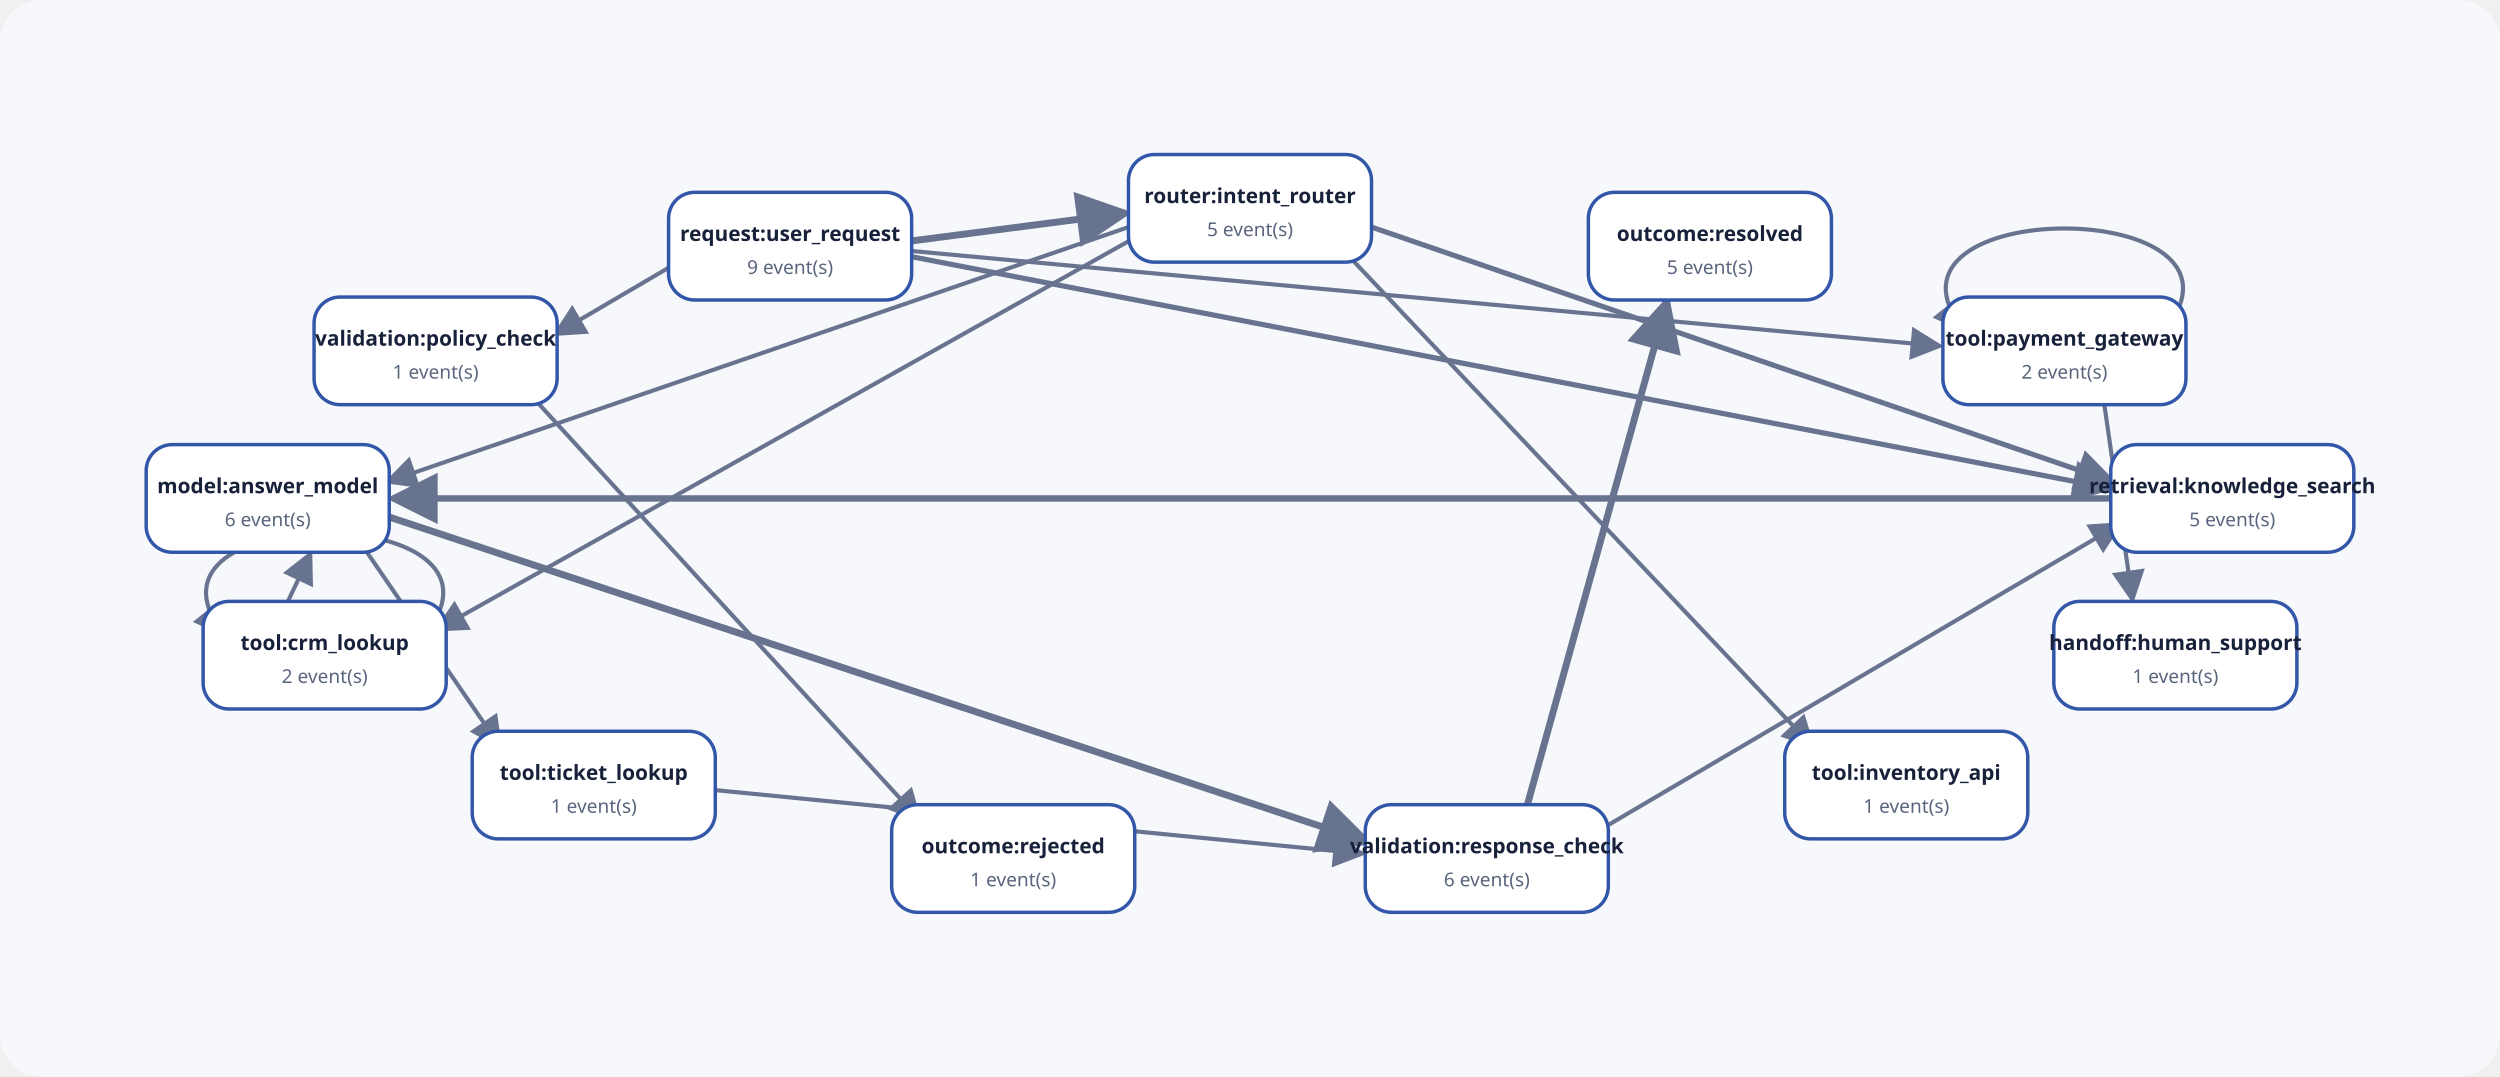
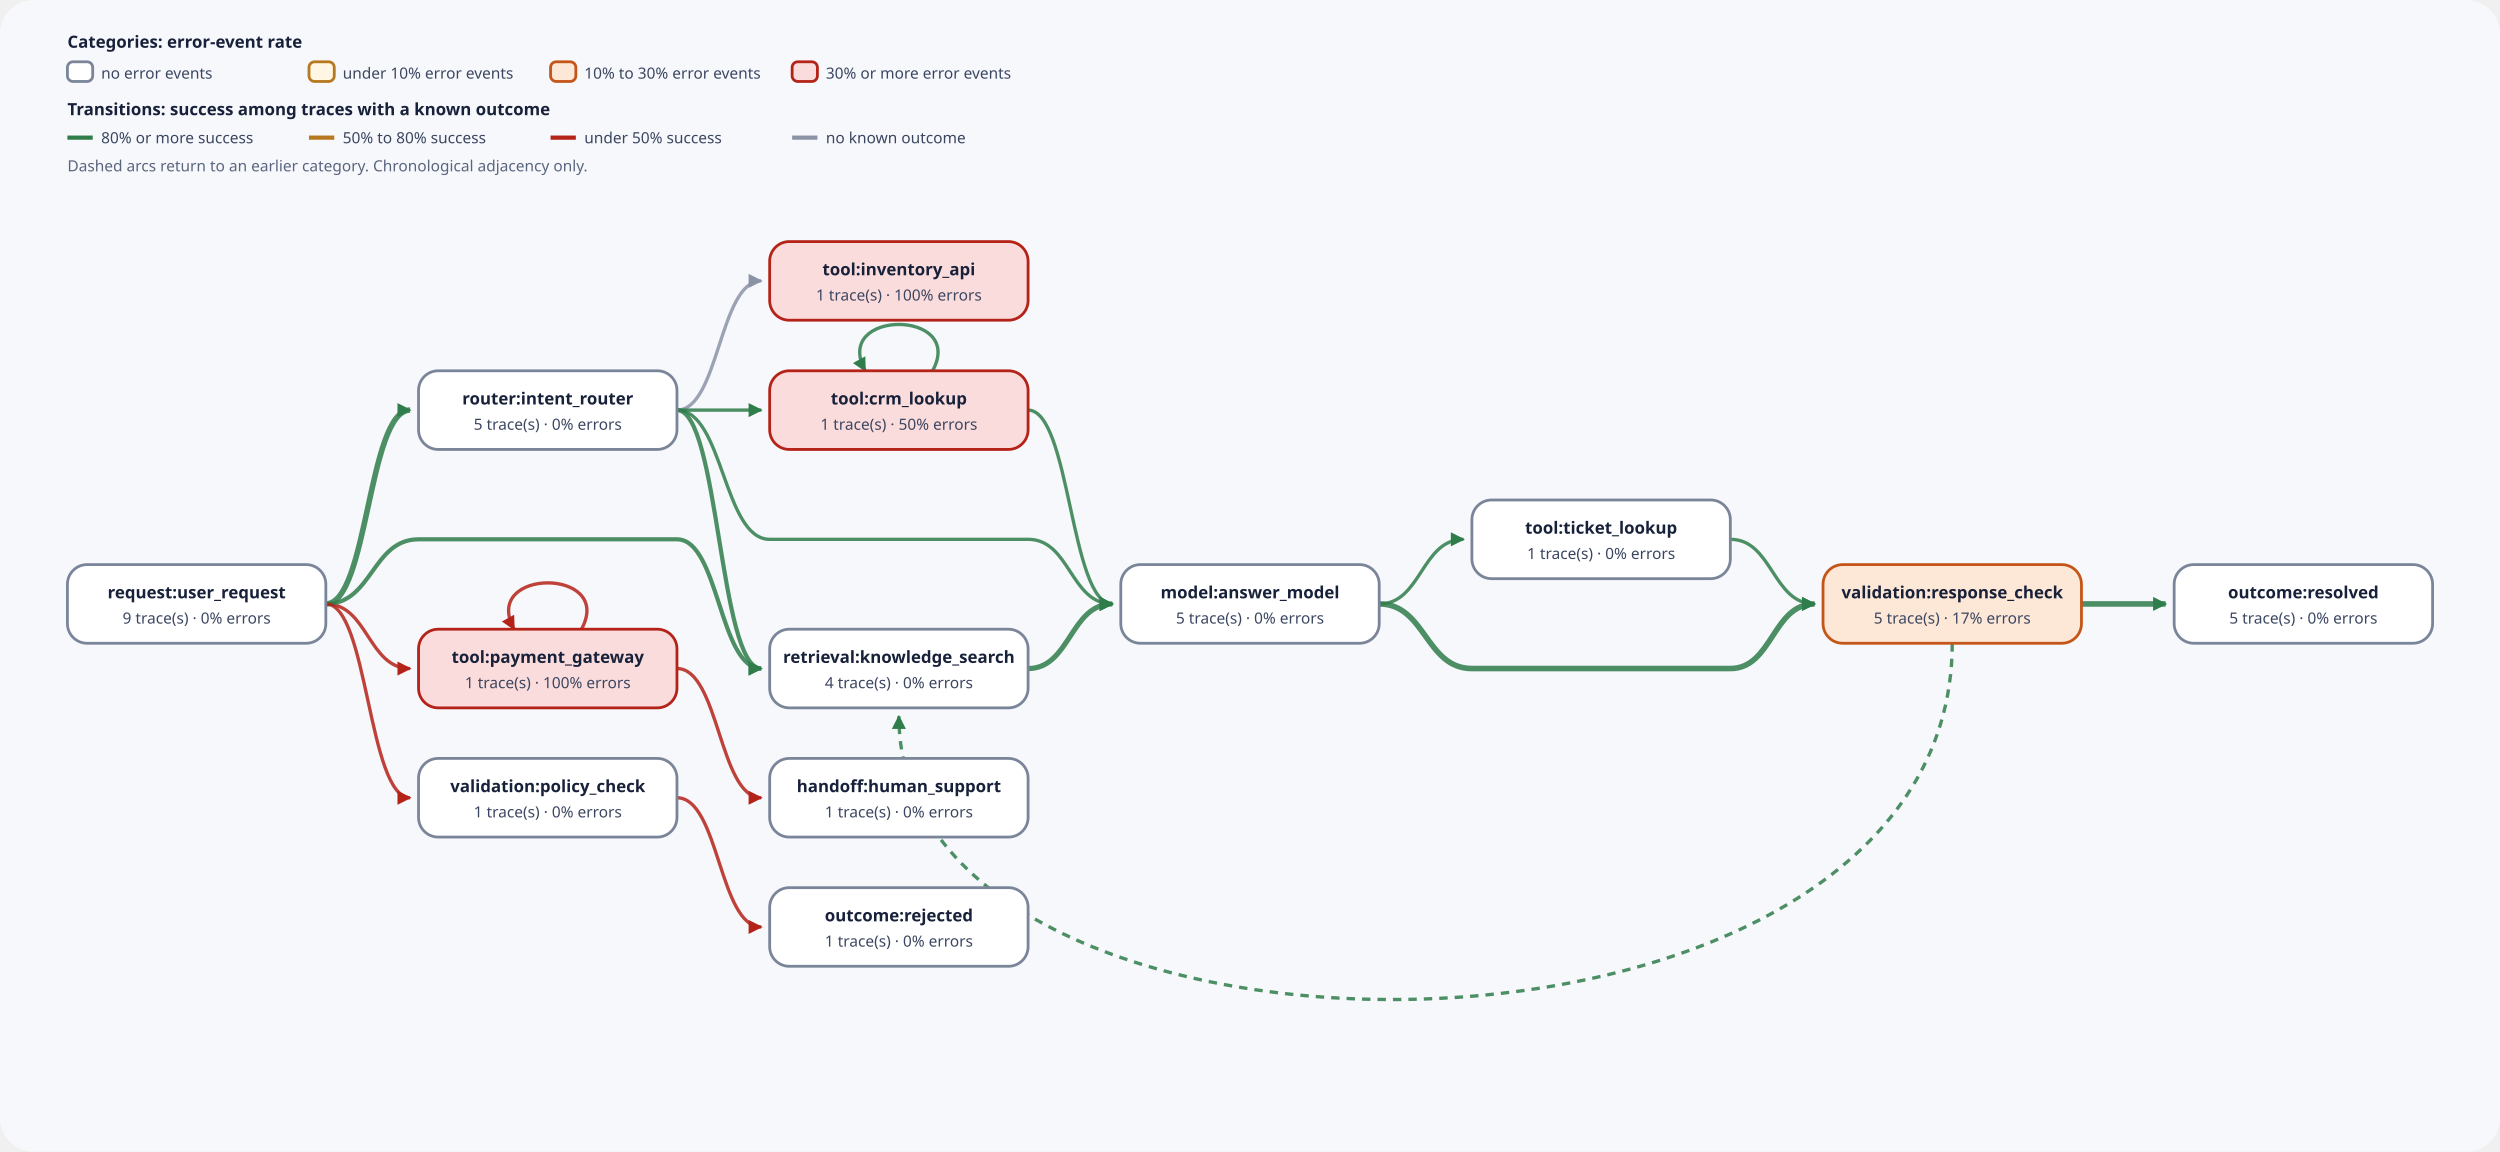
- <svg xmlns="http://www.w3.org/2000/svg" width="1440" height="620" viewBox="0 0 1440 620" role="img" aria-labelledby="title description">
+ <svg xmlns="http://www.w3.org/2000/svg" width="1780" height="820" viewBox="0 0 1780 820" role="img" aria-labelledby="title description">
  <defs>
-     <marker id="arrow" markerWidth="8" markerHeight="8" refX="7" refY="4" orient="auto">
-       <path d="M0,0 L8,4 L0,8 Z" fill="#68748f" />
+     <marker id="arrow-high" markerWidth="10" markerHeight="10" refX="9" refY="5" orient="auto" markerUnits="userSpaceOnUse">
+       <path d="M0,0 L10,5 L0,10 Z" fill="#2f7d4a" />
+     </marker>
+     <marker id="arrow-mid" markerWidth="10" markerHeight="10" refX="9" refY="5" orient="auto" markerUnits="userSpaceOnUse">
+       <path d="M0,0 L10,5 L0,10 Z" fill="#b7791f" />
+     </marker>
+     <marker id="arrow-low" markerWidth="10" markerHeight="10" refX="9" refY="5" orient="auto" markerUnits="userSpaceOnUse">
+       <path d="M0,0 L10,5 L0,10 Z" fill="#b42318" />
+     </marker>
+     <marker id="arrow-unknown" markerWidth="10" markerHeight="10" refX="9" refY="5" orient="auto" markerUnits="userSpaceOnUse">
+       <path d="M0,0 L10,5 L0,10 Z" fill="#8a93a6" />
    </marker>
  </defs>
  <rect width="100%" height="100%" rx="24" fill="#f7f8fc" />
+   <g aria-label="legend">
+     <text x="48" y="34" font-family="system-ui,sans-serif" font-size="12" font-weight="650" fill="#18213a">Categories: error-event rate</text>
+     <rect x="48" y="44" width="18" height="14" rx="4" fill="#ffffff" stroke="#7b8599" stroke-width="2" />
+     <text x="72" y="56" font-family="system-ui,sans-serif" font-size="11" fill="#3a4560">no error events</text>
+     <rect x="220" y="44" width="18" height="14" rx="4" fill="#fff6e3" stroke="#b7791f" stroke-width="2" />
+     <text x="244" y="56" font-family="system-ui,sans-serif" font-size="11" fill="#3a4560">under 10% error events</text>
+     <rect x="392" y="44" width="18" height="14" rx="4" fill="#fde7d6" stroke="#c4561a" stroke-width="2" />
+     <text x="416" y="56" font-family="system-ui,sans-serif" font-size="11" fill="#3a4560">10% to 30% error events</text>
+     <rect x="564" y="44" width="18" height="14" rx="4" fill="#fbdcdc" stroke="#b42318" stroke-width="2" />
+     <text x="588" y="56" font-family="system-ui,sans-serif" font-size="11" fill="#3a4560">30% or more error events</text>
+     <text x="48" y="82" font-family="system-ui,sans-serif" font-size="12" font-weight="650" fill="#18213a">Transitions: success among traces with a known outcome</text>
+     <line x1="48" y1="98" x2="66" y2="98" stroke="#2f7d4a" stroke-width="3" />
+     <text x="72" y="102" font-family="system-ui,sans-serif" font-size="11" fill="#3a4560">80% or more success</text>
+     <line x1="220" y1="98" x2="238" y2="98" stroke="#b7791f" stroke-width="3" />
+     <text x="244" y="102" font-family="system-ui,sans-serif" font-size="11" fill="#3a4560">50% to 80% success</text>
+     <line x1="392" y1="98" x2="410" y2="98" stroke="#b42318" stroke-width="3" />
+     <text x="416" y="102" font-family="system-ui,sans-serif" font-size="11" fill="#3a4560">under 50% success</text>
+     <line x1="564" y1="98" x2="582" y2="98" stroke="#8a93a6" stroke-width="3" />
+     <text x="588" y="102" font-family="system-ui,sans-serif" font-size="11" fill="#3a4560">no known outcome</text>
+     <text x="48" y="122" font-family="system-ui,sans-serif" font-size="11" fill="#59647d">Dashed arcs return to an earlier category. Chronological adjacency only.</text>
+   </g>
  <g aria-label="transitions">
-     <line x1="783.3" y1="128.5" x2="1216.8" y2="277.5" stroke="#68748f" stroke-width="3.0" marker-end="url(#arrow)" />
-     <line x1="769.6" y1="139.8" x2="1043.9" y2="429.8" stroke="#68748f" stroke-width="2.4" marker-end="url(#arrow)" />
-     <line x1="660.6" y1="133.0" x2="251.9" y2="362.6" stroke="#68748f" stroke-width="2.4" marker-end="url(#arrow)" />
-     <line x1="656.7" y1="128.5" x2="223.2" y2="277.5" stroke="#68748f" stroke-width="2.4" marker-end="url(#arrow)" />
-     <path d="M 1247.1 190.1 C 1309.1 112.1, 1069.1 112.1, 1131.1 190.1" fill="none" stroke="#68748f" stroke-width="2.4" marker-end="url(#arrow)" />
-     <line x1="1211.7" y1="230.3" x2="1228.3" y2="345.4" stroke="#68748f" stroke-width="2.4" marker-end="url(#arrow)" />
-     <line x1="1219.8" y1="287.1" x2="226.2" y2="287.1" stroke="#68748f" stroke-width="3.7" marker-end="url(#arrow)" />
-     <line x1="879.0" y1="466.3" x2="960.2" y2="173.7" stroke="#68748f" stroke-width="4.0" marker-end="url(#arrow)" />
-     <line x1="915.8" y1="481.4" x2="1221.0" y2="301.9" stroke="#68748f" stroke-width="2.4" marker-end="url(#arrow)" />
-     <line x1="407.8" y1="454.7" x2="784.7" y2="491.7" stroke="#68748f" stroke-width="2.4" marker-end="url(#arrow)" />
-     <path d="M 245.0 365.4 C 307.0 287.4, 67.0 287.4, 129.0 365.4" fill="none" stroke="#68748f" stroke-width="2.4" marker-end="url(#arrow)" />
-     <line x1="164.5" y1="349.2" x2="178.8" y2="319.0" stroke="#68748f" stroke-width="2.4" marker-end="url(#arrow)" />
-     <line x1="217.5" y1="295.6" x2="787.4" y2="484.8" stroke="#68748f" stroke-width="4.0" marker-end="url(#arrow)" />
-     <line x1="203.7" y1="306.9" x2="287.9" y2="429.8" stroke="#68748f" stroke-width="2.4" marker-end="url(#arrow)" />
-     <line x1="300.5" y1="221.9" x2="529.5" y2="472.0" stroke="#68748f" stroke-width="2.4" marker-end="url(#arrow)" />
-     <line x1="520.9" y1="139.3" x2="648.2" y2="122.8" stroke="#68748f" stroke-width="4.0" marker-end="url(#arrow)" />
-     <line x1="520.9" y1="144.2" x2="1117.3" y2="199.3" stroke="#68748f" stroke-width="2.4" marker-end="url(#arrow)" />
-     <line x1="520.1" y1="146.9" x2="1214.9" y2="281.2" stroke="#68748f" stroke-width="3.0" marker-end="url(#arrow)" />
-     <line x1="391.8" y1="150.3" x2="320.0" y2="192.4" stroke="#68748f" stroke-width="2.4" marker-end="url(#arrow)" />
+     <path d="M 482.0 292.0 C 512.0 292.0, 512.0 476.0, 542.0 476.0" fill="none" stroke="#2f7d4a" stroke-width="3.0" stroke-opacity="0.85" marker-end="url(#arrow-high)" />
+     <path d="M 482.0 292.0 C 512.0 292.0, 512.0 200.0, 542.0 200.0" fill="none" stroke="#8a93a6" stroke-width="2.4" stroke-opacity="0.85" marker-end="url(#arrow-unknown)" />
+     <path d="M 482.0 292.0 C 512.0 292.0, 512.0 292.0, 542.0 292.0" fill="none" stroke="#2f7d4a" stroke-width="2.4" stroke-opacity="0.85" marker-end="url(#arrow-high)" />
+     <path d="M 482.0 292.0 C 515.0 292.0, 515.0 384.0, 548.0 384.0 L 732.0 384.0 C 762.0 384.0, 762.0 430.0, 792.0 430.0" fill="none" stroke="#2f7d4a" stroke-width="2.4" stroke-opacity="0.85" marker-end="url(#arrow-high)" />
+     <path d="M 414.0 448.0 C 438.0 404.0, 342.0 404.0, 366.0 448.0" fill="none" stroke="#b42318" stroke-width="2.4" stroke-opacity="0.85" marker-end="url(#arrow-low)" />
+     <path d="M 482.0 476.0 C 512.0 476.0, 512.0 568.0, 542.0 568.0" fill="none" stroke="#b42318" stroke-width="2.4" stroke-opacity="0.85" marker-end="url(#arrow-low)" />
+     <path d="M 732.0 476.0 C 762.0 476.0, 762.0 430.0, 792.0 430.0" fill="none" stroke="#2f7d4a" stroke-width="3.7" stroke-opacity="0.85" marker-end="url(#arrow-high)" />
+     <path d="M 1482.0 430.0 C 1512.0 430.0, 1512.0 430.0, 1542.0 430.0" fill="none" stroke="#2f7d4a" stroke-width="4.0" stroke-opacity="0.85" marker-end="url(#arrow-high)" />
+     <path d="M 1390.0 458.0 C 1390.0 787.0, 640.0 787.0, 640.0 510.0" fill="none" stroke="#2f7d4a" stroke-width="2.4" stroke-opacity="0.85" stroke-dasharray="6 5" marker-end="url(#arrow-high)" />
+     <path d="M 1232.0 384.0 C 1262.0 384.0, 1262.0 430.0, 1292.0 430.0" fill="none" stroke="#2f7d4a" stroke-width="2.4" stroke-opacity="0.85" marker-end="url(#arrow-high)" />
+     <path d="M 664.0 264.0 C 688.0 220.0, 592.0 220.0, 616.0 264.0" fill="none" stroke="#2f7d4a" stroke-width="2.4" stroke-opacity="0.85" marker-end="url(#arrow-high)" />
+     <path d="M 732.0 292.0 C 762.0 292.0, 762.0 430.0, 792.0 430.0" fill="none" stroke="#2f7d4a" stroke-width="2.4" stroke-opacity="0.85" marker-end="url(#arrow-high)" />
+     <path d="M 982.0 430.0 C 1015.0 430.0, 1015.0 476.0, 1048.0 476.0 L 1232.0 476.0 C 1262.0 476.0, 1262.0 430.0, 1292.0 430.0" fill="none" stroke="#2f7d4a" stroke-width="4.0" stroke-opacity="0.85" marker-end="url(#arrow-high)" />
+     <path d="M 982.0 430.0 C 1012.0 430.0, 1012.0 384.0, 1042.0 384.0" fill="none" stroke="#2f7d4a" stroke-width="2.4" stroke-opacity="0.85" marker-end="url(#arrow-high)" />
+     <path d="M 482.0 568.0 C 512.0 568.0, 512.0 660.0, 542.0 660.0" fill="none" stroke="#b42318" stroke-width="2.4" stroke-opacity="0.85" marker-end="url(#arrow-low)" />
+     <path d="M 232.0 430.0 C 262.0 430.0, 262.0 292.0, 292.0 292.0" fill="none" stroke="#2f7d4a" stroke-width="4.0" stroke-opacity="0.85" marker-end="url(#arrow-high)" />
+     <path d="M 232.0 430.0 C 262.0 430.0, 262.0 476.0, 292.0 476.0" fill="none" stroke="#b42318" stroke-width="2.4" stroke-opacity="0.85" marker-end="url(#arrow-low)" />
+     <path d="M 232.0 430.0 C 265.0 430.0, 265.0 384.0, 298.0 384.0 L 482.0 384.0 C 512.0 384.0, 512.0 476.0, 542.0 476.0" fill="none" stroke="#2f7d4a" stroke-width="3.0" stroke-opacity="0.85" marker-end="url(#arrow-high)" />
+     <path d="M 232.0 430.0 C 262.0 430.0, 262.0 568.0, 292.0 568.0" fill="none" stroke="#b42318" stroke-width="2.4" stroke-opacity="0.85" marker-end="url(#arrow-low)" />
  </g>
  <g aria-label="operation categories">
-     <g id="node-06859b7055b06c268d40084288e16b18475a95e964a7004546bef7f0c65529a4" transform="translate(720.0 120.0)">
-       <rect x="-70" y="-31" width="140" height="62" rx="15" fill="#ffffff" stroke="#3256a8" stroke-width="2" />
-       <text x="0" y="-3" text-anchor="middle" font-family="system-ui,sans-serif" font-size="12" font-weight="650" fill="#18213a">router:intent_router</text>
-       <text x="0" y="16" text-anchor="middle" font-family="system-ui,sans-serif" font-size="11" fill="#59647d">5 event(s)</text>
+     <g id="node-06859b7055b06c268d40084288e16b18475a95e964a7004546bef7f0c65529a4" transform="translate(390.0 292.0)">
+       <rect x="-92.0" y="-28.0" width="184" height="56" rx="14" fill="#ffffff" stroke="#7b8599" stroke-width="2" />
+       <text x="0" y="-4" text-anchor="middle" font-family="system-ui,sans-serif" font-size="12" font-weight="650" fill="#18213a">router:intent_router</text>
+       <text x="0" y="14" text-anchor="middle" font-family="system-ui,sans-serif" font-size="11" fill="#3a4560">5 trace(s) · 0% errors</text>
    </g>
-     <g id="node-1c9489fecb2ee2f3cd79c34a85df58b6a1fed5d0beaa9d1d25bca99dcb3ec315" transform="translate(984.9 141.8)">
-       <rect x="-70" y="-31" width="140" height="62" rx="15" fill="#ffffff" stroke="#3256a8" stroke-width="2" />
-       <text x="0" y="-3" text-anchor="middle" font-family="system-ui,sans-serif" font-size="12" font-weight="650" fill="#18213a">outcome:resolved</text>
-       <text x="0" y="16" text-anchor="middle" font-family="system-ui,sans-serif" font-size="11" fill="#59647d">5 event(s)</text>
+     <g id="node-1c9489fecb2ee2f3cd79c34a85df58b6a1fed5d0beaa9d1d25bca99dcb3ec315" transform="translate(1640.0 430.0)">
+       <rect x="-92.0" y="-28.0" width="184" height="56" rx="14" fill="#ffffff" stroke="#7b8599" stroke-width="2" />
+       <text x="0" y="-4" text-anchor="middle" font-family="system-ui,sans-serif" font-size="12" font-weight="650" fill="#18213a">outcome:resolved</text>
+       <text x="0" y="14" text-anchor="middle" font-family="system-ui,sans-serif" font-size="11" fill="#3a4560">5 trace(s) · 0% errors</text>
    </g>
-     <g id="node-328eeb67353cf51dd9972c3530de08a920c50292bd073e04dccad817e6aa33f8" transform="translate(1189.1 202.1)">
-       <rect x="-70" y="-31" width="140" height="62" rx="15" fill="#ffffff" stroke="#3256a8" stroke-width="2" />
-       <text x="0" y="-3" text-anchor="middle" font-family="system-ui,sans-serif" font-size="12" font-weight="650" fill="#18213a">tool:payment_gateway</text>
-       <text x="0" y="16" text-anchor="middle" font-family="system-ui,sans-serif" font-size="11" fill="#59647d">2 event(s)</text>
+     <g id="node-328eeb67353cf51dd9972c3530de08a920c50292bd073e04dccad817e6aa33f8" transform="translate(390.0 476.0)">
+       <rect x="-92.0" y="-28.0" width="184" height="56" rx="14" fill="#fbdcdc" stroke="#b42318" stroke-width="2" />
+       <text x="0" y="-4" text-anchor="middle" font-family="system-ui,sans-serif" font-size="12" font-weight="650" fill="#18213a">tool:payment_gateway</text>
+       <text x="0" y="14" text-anchor="middle" font-family="system-ui,sans-serif" font-size="11" fill="#3a4560">1 trace(s) · 100% errors</text>
    </g>
-     <g id="node-37b0dc366f091a9cf1777566dc586b04de76e3af9ea7b426e98314c20d1eb474" transform="translate(1285.8 287.1)">
-       <rect x="-70" y="-31" width="140" height="62" rx="15" fill="#ffffff" stroke="#3256a8" stroke-width="2" />
-       <text x="0" y="-3" text-anchor="middle" font-family="system-ui,sans-serif" font-size="12" font-weight="650" fill="#18213a">retrieval:knowledge_search</text>
-       <text x="0" y="16" text-anchor="middle" font-family="system-ui,sans-serif" font-size="11" fill="#59647d">5 event(s)</text>
+     <g id="node-37b0dc366f091a9cf1777566dc586b04de76e3af9ea7b426e98314c20d1eb474" transform="translate(640.0 476.0)">
+       <rect x="-92.0" y="-28.0" width="184" height="56" rx="14" fill="#ffffff" stroke="#7b8599" stroke-width="2" />
+       <text x="0" y="-4" text-anchor="middle" font-family="system-ui,sans-serif" font-size="12" font-weight="650" fill="#18213a">retrieval:knowledge_search</text>
+       <text x="0" y="14" text-anchor="middle" font-family="system-ui,sans-serif" font-size="11" fill="#3a4560">4 trace(s) · 0% errors</text>
    </g>
-     <g id="node-5ab2e5bd6be265f513489b919723930121438505a69c833d2362ffbe139364de" transform="translate(1253.0 377.4)">
-       <rect x="-70" y="-31" width="140" height="62" rx="15" fill="#ffffff" stroke="#3256a8" stroke-width="2" />
-       <text x="0" y="-3" text-anchor="middle" font-family="system-ui,sans-serif" font-size="12" font-weight="650" fill="#18213a">handoff:human_support</text>
-       <text x="0" y="16" text-anchor="middle" font-family="system-ui,sans-serif" font-size="11" fill="#59647d">1 event(s)</text>
+     <g id="node-5ab2e5bd6be265f513489b919723930121438505a69c833d2362ffbe139364de" transform="translate(640.0 568.0)">
+       <rect x="-92.0" y="-28.0" width="184" height="56" rx="14" fill="#ffffff" stroke="#7b8599" stroke-width="2" />
+       <text x="0" y="-4" text-anchor="middle" font-family="system-ui,sans-serif" font-size="12" font-weight="650" fill="#18213a">handoff:human_support</text>
+       <text x="0" y="14" text-anchor="middle" font-family="system-ui,sans-serif" font-size="11" fill="#3a4560">1 trace(s) · 0% errors</text>
    </g>
-     <g id="node-8b9a4a221e192c3d445206ab1ead9c26ef00d4ea207fe0f9f59aa90e0084ee0a" transform="translate(1098.0 452.2)">
-       <rect x="-70" y="-31" width="140" height="62" rx="15" fill="#ffffff" stroke="#3256a8" stroke-width="2" />
-       <text x="0" y="-3" text-anchor="middle" font-family="system-ui,sans-serif" font-size="12" font-weight="650" fill="#18213a">tool:inventory_api</text>
-       <text x="0" y="16" text-anchor="middle" font-family="system-ui,sans-serif" font-size="11" fill="#59647d">1 event(s)</text>
+     <g id="node-8b9a4a221e192c3d445206ab1ead9c26ef00d4ea207fe0f9f59aa90e0084ee0a" transform="translate(640.0 200.0)">
+       <rect x="-92.0" y="-28.0" width="184" height="56" rx="14" fill="#fbdcdc" stroke="#b42318" stroke-width="2" />
+       <text x="0" y="-4" text-anchor="middle" font-family="system-ui,sans-serif" font-size="12" font-weight="650" fill="#18213a">tool:inventory_api</text>
+       <text x="0" y="14" text-anchor="middle" font-family="system-ui,sans-serif" font-size="11" fill="#3a4560">1 trace(s) · 100% errors</text>
    </g>
-     <g id="node-9b5f2ea3725ba0285f15fe4a30541020570210d2d42f249da28f96b4424fea45" transform="translate(856.4 494.5)">
-       <rect x="-70" y="-31" width="140" height="62" rx="15" fill="#ffffff" stroke="#3256a8" stroke-width="2" />
-       <text x="0" y="-3" text-anchor="middle" font-family="system-ui,sans-serif" font-size="12" font-weight="650" fill="#18213a">validation:response_check</text>
-       <text x="0" y="16" text-anchor="middle" font-family="system-ui,sans-serif" font-size="11" fill="#59647d">6 event(s)</text>
+     <g id="node-9b5f2ea3725ba0285f15fe4a30541020570210d2d42f249da28f96b4424fea45" transform="translate(1390.0 430.0)">
+       <rect x="-92.0" y="-28.0" width="184" height="56" rx="14" fill="#fde7d6" stroke="#c4561a" stroke-width="2" />
+       <text x="0" y="-4" text-anchor="middle" font-family="system-ui,sans-serif" font-size="12" font-weight="650" fill="#18213a">validation:response_check</text>
+       <text x="0" y="14" text-anchor="middle" font-family="system-ui,sans-serif" font-size="11" fill="#3a4560">5 trace(s) · 17% errors</text>
    </g>
-     <g id="node-a012bb469655689c90ee2a9be915e0f61646e7a332a34e4704b58bb2798f92e2" transform="translate(583.6 494.5)">
-       <rect x="-70" y="-31" width="140" height="62" rx="15" fill="#ffffff" stroke="#3256a8" stroke-width="2" />
-       <text x="0" y="-3" text-anchor="middle" font-family="system-ui,sans-serif" font-size="12" font-weight="650" fill="#18213a">outcome:rejected</text>
-       <text x="0" y="16" text-anchor="middle" font-family="system-ui,sans-serif" font-size="11" fill="#59647d">1 event(s)</text>
+     <g id="node-a012bb469655689c90ee2a9be915e0f61646e7a332a34e4704b58bb2798f92e2" transform="translate(640.0 660.0)">
+       <rect x="-92.0" y="-28.0" width="184" height="56" rx="14" fill="#ffffff" stroke="#7b8599" stroke-width="2" />
+       <text x="0" y="-4" text-anchor="middle" font-family="system-ui,sans-serif" font-size="12" font-weight="650" fill="#18213a">outcome:rejected</text>
+       <text x="0" y="14" text-anchor="middle" font-family="system-ui,sans-serif" font-size="11" fill="#3a4560">1 trace(s) · 0% errors</text>
    </g>
-     <g id="node-a95f9b0e5a581f7e71a23b4e1909bad9e4cab74437ae2658905e62cb72c17e0a" transform="translate(342.0 452.2)">
-       <rect x="-70" y="-31" width="140" height="62" rx="15" fill="#ffffff" stroke="#3256a8" stroke-width="2" />
-       <text x="0" y="-3" text-anchor="middle" font-family="system-ui,sans-serif" font-size="12" font-weight="650" fill="#18213a">tool:ticket_lookup</text>
-       <text x="0" y="16" text-anchor="middle" font-family="system-ui,sans-serif" font-size="11" fill="#59647d">1 event(s)</text>
+     <g id="node-a95f9b0e5a581f7e71a23b4e1909bad9e4cab74437ae2658905e62cb72c17e0a" transform="translate(1140.0 384.0)">
+       <rect x="-92.0" y="-28.0" width="184" height="56" rx="14" fill="#ffffff" stroke="#7b8599" stroke-width="2" />
+       <text x="0" y="-4" text-anchor="middle" font-family="system-ui,sans-serif" font-size="12" font-weight="650" fill="#18213a">tool:ticket_lookup</text>
+       <text x="0" y="14" text-anchor="middle" font-family="system-ui,sans-serif" font-size="11" fill="#3a4560">1 trace(s) · 0% errors</text>
    </g>
-     <g id="node-c23bc0604547523967c7935c2094ae502a925ac7235a8e629768f25c49010300" transform="translate(187.0 377.4)">
-       <rect x="-70" y="-31" width="140" height="62" rx="15" fill="#ffffff" stroke="#3256a8" stroke-width="2" />
-       <text x="0" y="-3" text-anchor="middle" font-family="system-ui,sans-serif" font-size="12" font-weight="650" fill="#18213a">tool:crm_lookup</text>
-       <text x="0" y="16" text-anchor="middle" font-family="system-ui,sans-serif" font-size="11" fill="#59647d">2 event(s)</text>
+     <g id="node-c23bc0604547523967c7935c2094ae502a925ac7235a8e629768f25c49010300" transform="translate(640.0 292.0)">
+       <rect x="-92.0" y="-28.0" width="184" height="56" rx="14" fill="#fbdcdc" stroke="#b42318" stroke-width="2" />
+       <text x="0" y="-4" text-anchor="middle" font-family="system-ui,sans-serif" font-size="12" font-weight="650" fill="#18213a">tool:crm_lookup</text>
+       <text x="0" y="14" text-anchor="middle" font-family="system-ui,sans-serif" font-size="11" fill="#3a4560">1 trace(s) · 50% errors</text>
    </g>
-     <g id="node-c5ea97d679802aae95eadb731f0b16726cd21734becd4e6fac4f4710a5bd71db" transform="translate(154.2 287.1)">
-       <rect x="-70" y="-31" width="140" height="62" rx="15" fill="#ffffff" stroke="#3256a8" stroke-width="2" />
-       <text x="0" y="-3" text-anchor="middle" font-family="system-ui,sans-serif" font-size="12" font-weight="650" fill="#18213a">model:answer_model</text>
-       <text x="0" y="16" text-anchor="middle" font-family="system-ui,sans-serif" font-size="11" fill="#59647d">6 event(s)</text>
+     <g id="node-c5ea97d679802aae95eadb731f0b16726cd21734becd4e6fac4f4710a5bd71db" transform="translate(890.0 430.0)">
+       <rect x="-92.0" y="-28.0" width="184" height="56" rx="14" fill="#ffffff" stroke="#7b8599" stroke-width="2" />
+       <text x="0" y="-4" text-anchor="middle" font-family="system-ui,sans-serif" font-size="12" font-weight="650" fill="#18213a">model:answer_model</text>
+       <text x="0" y="14" text-anchor="middle" font-family="system-ui,sans-serif" font-size="11" fill="#3a4560">5 trace(s) · 0% errors</text>
    </g>
-     <g id="node-ce6acfed29d7c180a9a44714dc8fac83556038f1784d63ef29cfdc11a4b39da5" transform="translate(250.9 202.1)">
-       <rect x="-70" y="-31" width="140" height="62" rx="15" fill="#ffffff" stroke="#3256a8" stroke-width="2" />
-       <text x="0" y="-3" text-anchor="middle" font-family="system-ui,sans-serif" font-size="12" font-weight="650" fill="#18213a">validation:policy_check</text>
-       <text x="0" y="16" text-anchor="middle" font-family="system-ui,sans-serif" font-size="11" fill="#59647d">1 event(s)</text>
+     <g id="node-ce6acfed29d7c180a9a44714dc8fac83556038f1784d63ef29cfdc11a4b39da5" transform="translate(390.0 568.0)">
+       <rect x="-92.0" y="-28.0" width="184" height="56" rx="14" fill="#ffffff" stroke="#7b8599" stroke-width="2" />
+       <text x="0" y="-4" text-anchor="middle" font-family="system-ui,sans-serif" font-size="12" font-weight="650" fill="#18213a">validation:policy_check</text>
+       <text x="0" y="14" text-anchor="middle" font-family="system-ui,sans-serif" font-size="11" fill="#3a4560">1 trace(s) · 0% errors</text>
    </g>
-     <g id="node-df3d5e476962d1286f5f485ba02c7322dff94ad78e74e6f534039a26cfeba33d" transform="translate(455.1 141.8)">
-       <rect x="-70" y="-31" width="140" height="62" rx="15" fill="#ffffff" stroke="#3256a8" stroke-width="2" />
-       <text x="0" y="-3" text-anchor="middle" font-family="system-ui,sans-serif" font-size="12" font-weight="650" fill="#18213a">request:user_request</text>
-       <text x="0" y="16" text-anchor="middle" font-family="system-ui,sans-serif" font-size="11" fill="#59647d">9 event(s)</text>
+     <g id="node-df3d5e476962d1286f5f485ba02c7322dff94ad78e74e6f534039a26cfeba33d" transform="translate(140.0 430.0)">
+       <rect x="-92.0" y="-28.0" width="184" height="56" rx="14" fill="#ffffff" stroke="#7b8599" stroke-width="2" />
+       <text x="0" y="-4" text-anchor="middle" font-family="system-ui,sans-serif" font-size="12" font-weight="650" fill="#18213a">request:user_request</text>
+       <text x="0" y="14" text-anchor="middle" font-family="system-ui,sans-serif" font-size="11" fill="#3a4560">9 trace(s) · 0% errors</text>
    </g>
  </g>
</svg>
